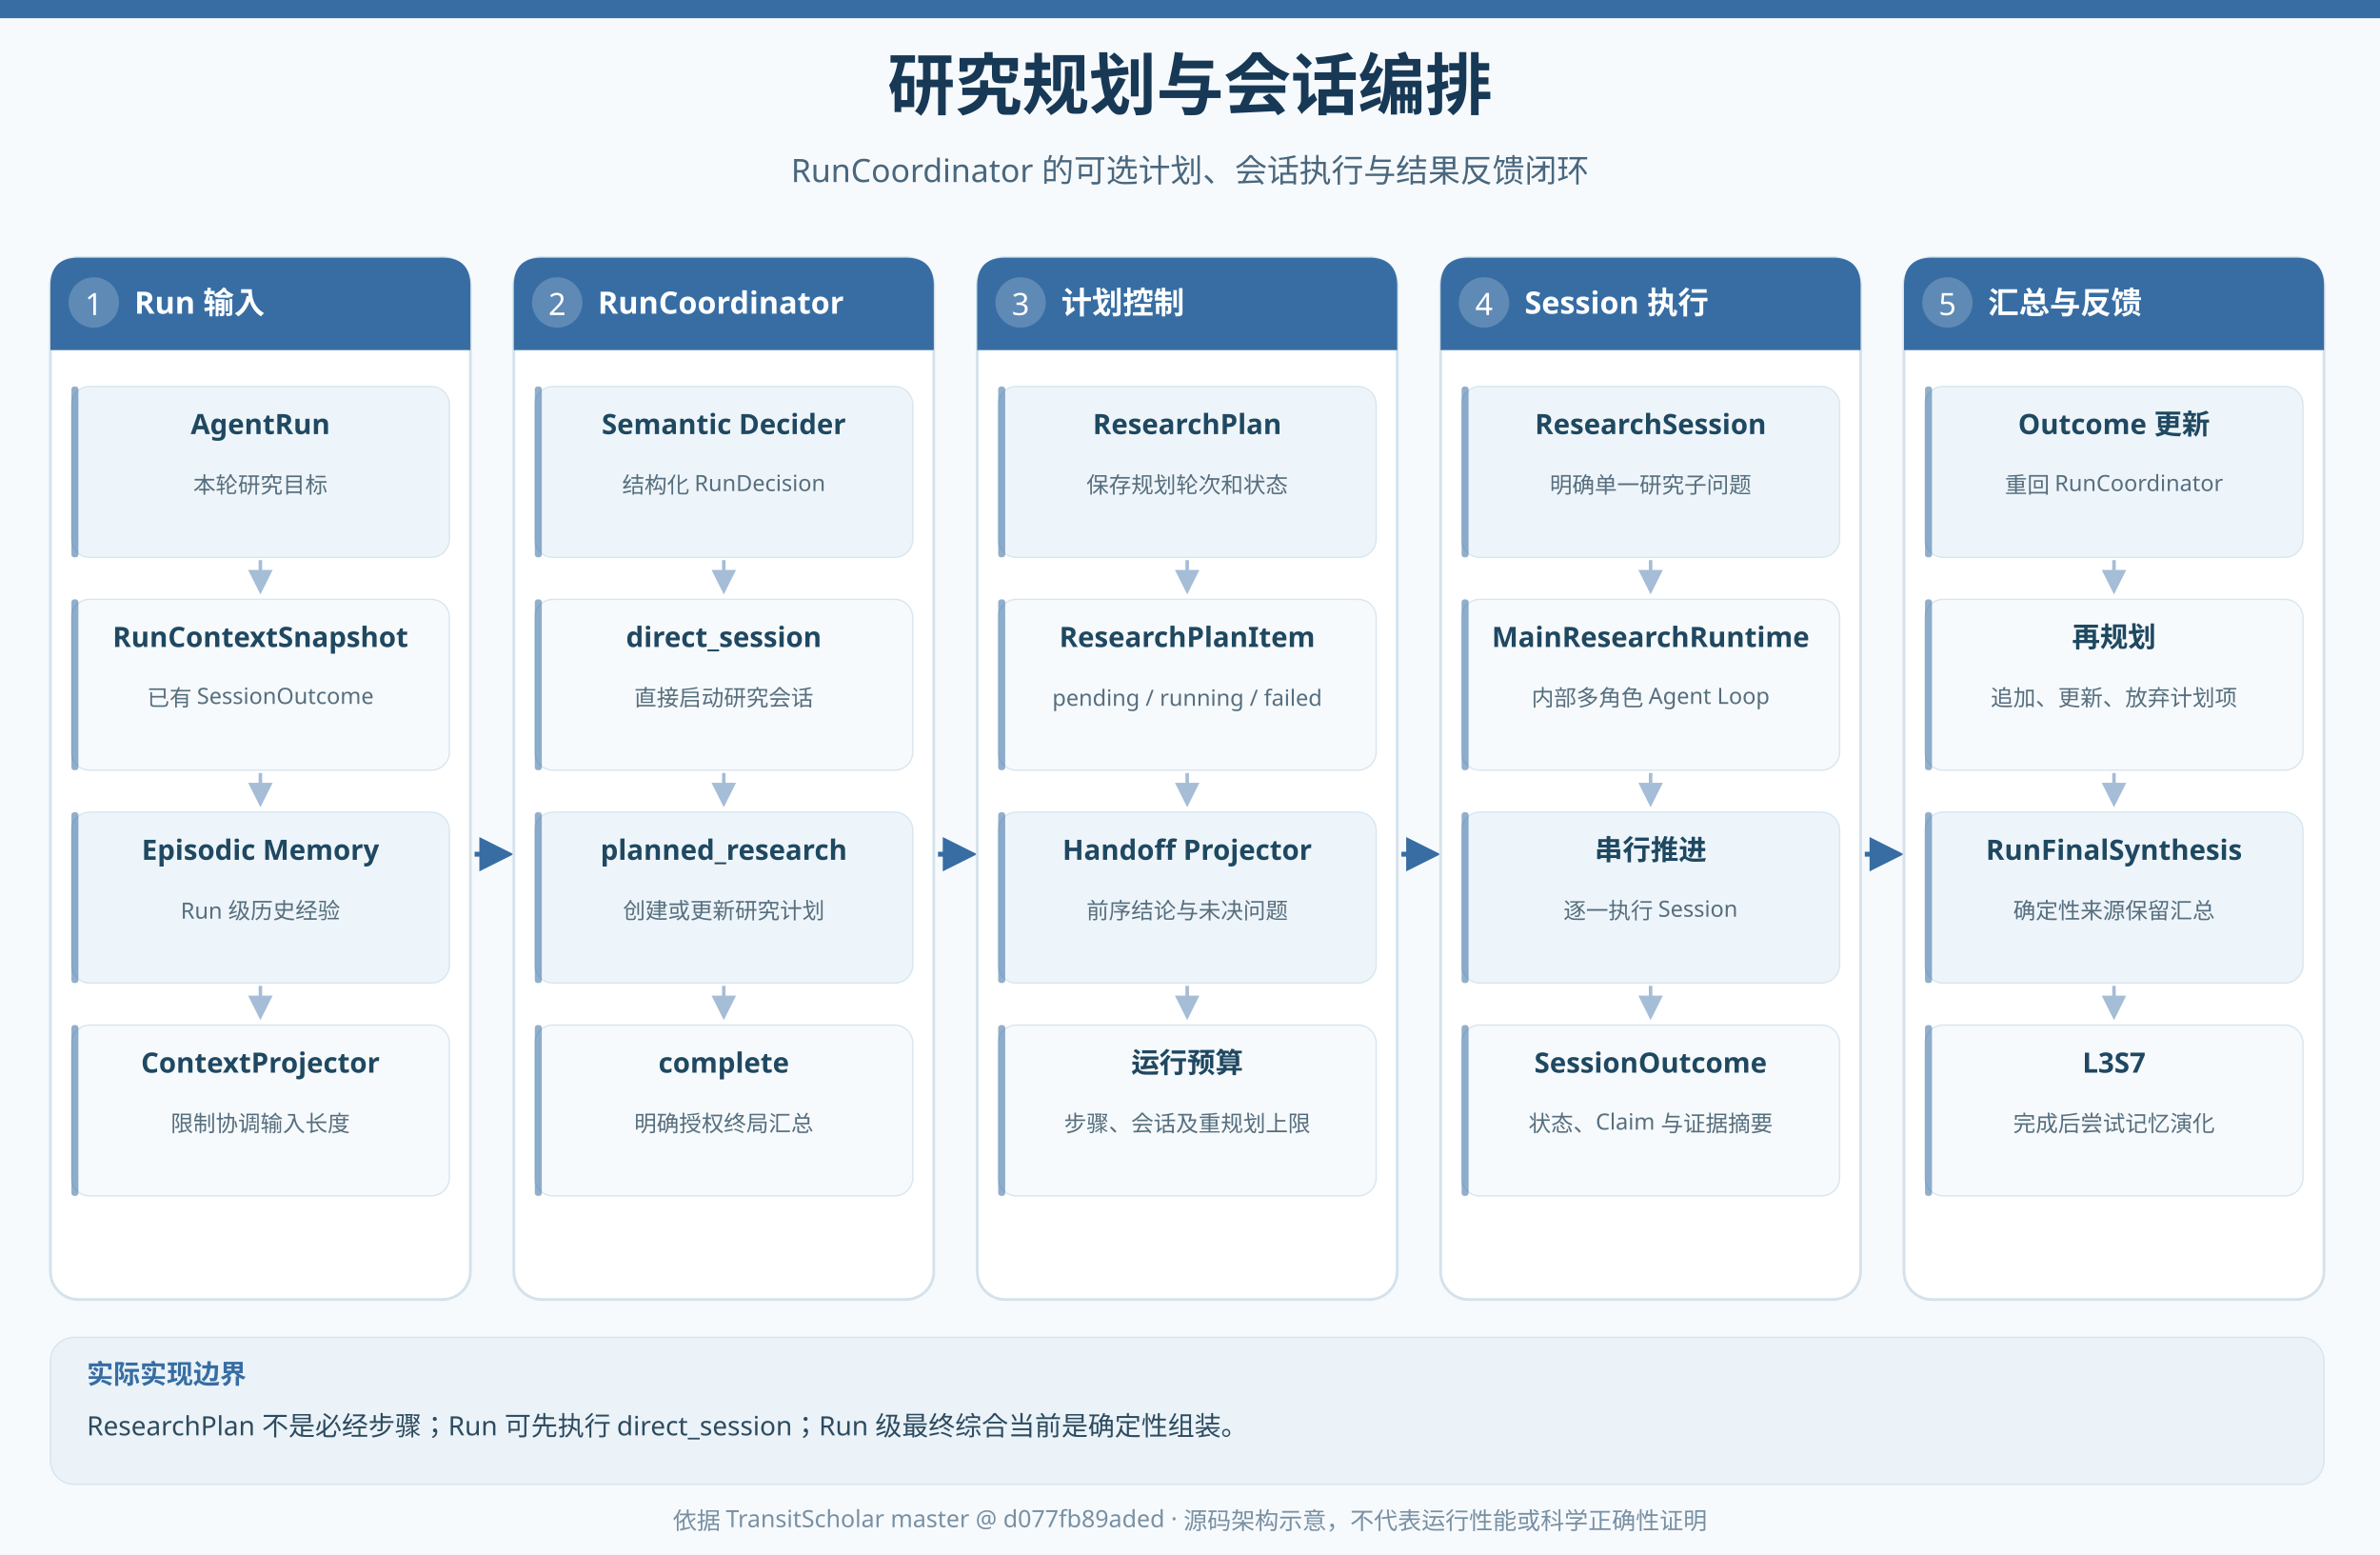
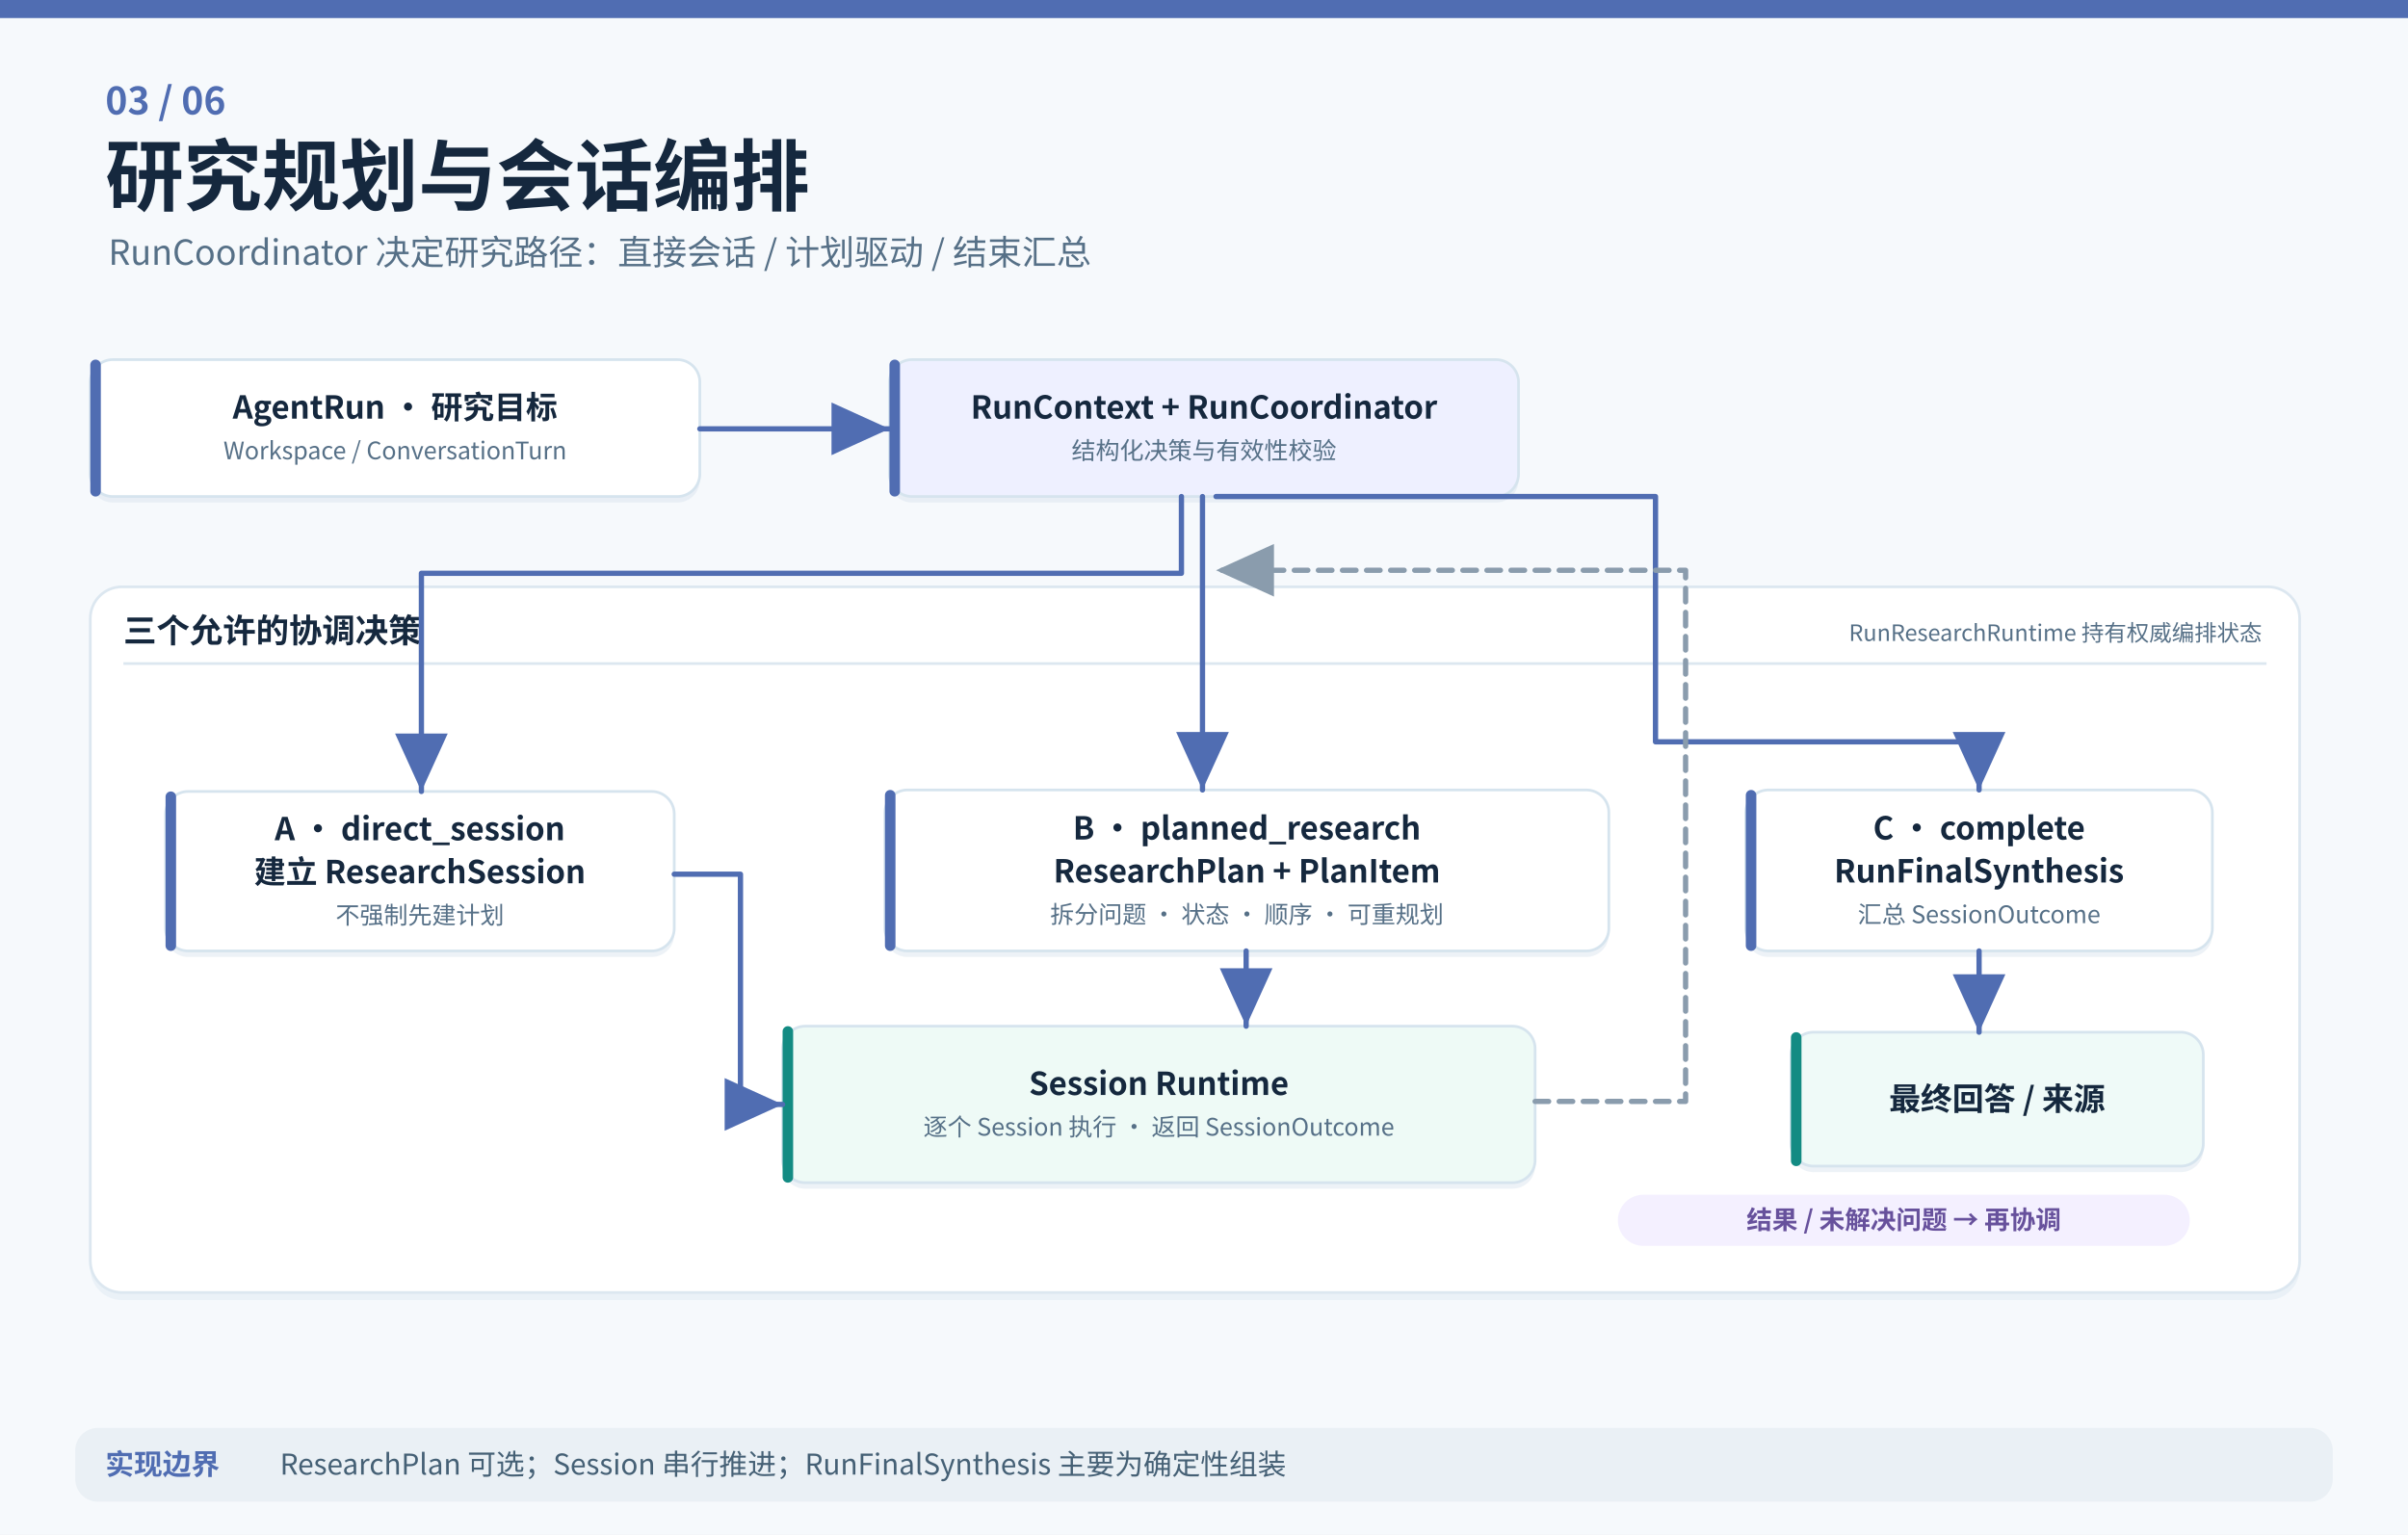
- <svg xmlns="http://www.w3.org/2000/svg" width="1700" height="1110" viewBox="0 0 1700 1110" role="img" aria-labelledby="title">
+ <svg xmlns="http://www.w3.org/2000/svg" baseProfile="full" height="1020px" version="1.1" viewBox="0 0 1600 1020" width="1600px">
  <defs>
-     <marker id="ar" viewBox="0 0 10 10" refX="8" refY="5" markerWidth="7" markerHeight="7" orient="auto">
-       <path d="M0 0L10 5L0 10Z" fill="#376da3" />
+     <marker id="arrow" markerHeight="12" markerWidth="13" orient="auto" refX="12" refY="6">
+       <path d="M 1 1 L 12 6 L 1 11 z" fill="#506db2" />
+     </marker>
+     <marker id="arrowmute" markerHeight="12" markerWidth="13" orient="auto" refX="12" refY="6">
+       <path d="M 1 1 L 12 6 L 1 11 z" fill="#8a9cad" />
    </marker>
  </defs>
-   <rect width="1700" height="1110" fill="#f7fafd" />
-   <style>text{font-family:"Noto Sans SC","Microsoft YaHei","PingFang SC",sans-serif}</style>
-   <rect width="1700" height="13" fill="#376da3" />
-   <text x="850" y="78" text-anchor="middle" font-size="48" font-weight="700" fill="#173956">研究规划与会话编排</text>
-   <text x="850" y="130" text-anchor="middle" font-size="23" fill="#49677d">RunCoordinator 的可选计划、会话执行与结果反馈闭环</text>
-   <rect x="36" y="184" width="300" height="744" rx="20" fill="#fff" stroke="#d4e2eb" stroke-width="2" />
-   <path d="M56 184H316Q336 184 336 204V250H36V204Q36 184 56 184Z" fill="#376da3" />
-   <circle cx="67" cy="216" r="18" fill="#ffffff" opacity=".2" />
-   <text x="67" y="225" text-anchor="middle" font-size="22" fill="#fff">1</text>
-   <text x="96" y="224" fill="#fff" font-size="22" font-weight="700">Run 输入</text>
-   <rect x="51" y="276" width="270" height="122" rx="13" fill="#eef5fa" stroke="#d9e6ef" />
-   <rect x="51" y="276" width="5" height="122" rx="2" fill="#376da3" opacity=".55" />
-   <text x="186" y="310" text-anchor="middle" font-size="20" font-weight="700" fill="#1f4861">
-     <tspan x="186" dy="0">AgentRun</tspan>
-   </text>
-   <text x="186" y="352" text-anchor="middle" font-size="16" fill="#566e7e">
-     <tspan x="186" dy="0">本轮研究目标</tspan>
-   </text>
-   <path d="M186 400v21" stroke="#376da3" opacity=".45" stroke-width="2.5" marker-end="url(#ar)" />
-   <rect x="51" y="428" width="270" height="122" rx="13" fill="#f6fafc" stroke="#d9e6ef" />
-   <rect x="51" y="428" width="5" height="122" rx="2" fill="#376da3" opacity=".55" />
-   <text x="186" y="462" text-anchor="middle" font-size="20" font-weight="700" fill="#1f4861">
-     <tspan x="186" dy="0">RunContextSnapshot</tspan>
-   </text>
-   <text x="186" y="504" text-anchor="middle" font-size="16" fill="#566e7e">
-     <tspan x="186" dy="0">已有 SessionOutcome</tspan>
-   </text>
-   <path d="M186 552v21" stroke="#376da3" opacity=".45" stroke-width="2.5" marker-end="url(#ar)" />
-   <rect x="51" y="580" width="270" height="122" rx="13" fill="#eef5fa" stroke="#d9e6ef" />
-   <rect x="51" y="580" width="5" height="122" rx="2" fill="#376da3" opacity=".55" />
-   <text x="186" y="614" text-anchor="middle" font-size="20" font-weight="700" fill="#1f4861">
-     <tspan x="186" dy="0">Episodic Memory</tspan>
-   </text>
-   <text x="186" y="656" text-anchor="middle" font-size="16" fill="#566e7e">
-     <tspan x="186" dy="0">Run 级历史经验</tspan>
-   </text>
-   <path d="M186 704v21" stroke="#376da3" opacity=".45" stroke-width="2.5" marker-end="url(#ar)" />
-   <rect x="51" y="732" width="270" height="122" rx="13" fill="#f6fafc" stroke="#d9e6ef" />
-   <rect x="51" y="732" width="5" height="122" rx="2" fill="#376da3" opacity=".55" />
-   <text x="186" y="766" text-anchor="middle" font-size="20" font-weight="700" fill="#1f4861">
-     <tspan x="186" dy="0">ContextProjector</tspan>
-   </text>
-   <text x="186" y="808" text-anchor="middle" font-size="16" fill="#566e7e">
-     <tspan x="186" dy="0">限制协调输入长度</tspan>
-   </text>
-   <path d="M339 610h23" stroke="#376da3" stroke-width="3.5" fill="none" marker-end="url(#ar)" />
-   <rect x="367" y="184" width="300" height="744" rx="20" fill="#fff" stroke="#d4e2eb" stroke-width="2" />
-   <path d="M387 184H647Q667 184 667 204V250H367V204Q367 184 387 184Z" fill="#376da3" />
-   <circle cx="398" cy="216" r="18" fill="#ffffff" opacity=".2" />
-   <text x="398" y="225" text-anchor="middle" font-size="22" fill="#fff">2</text>
-   <text x="427" y="224" fill="#fff" font-size="22" font-weight="700">RunCoordinator</text>
-   <rect x="382" y="276" width="270" height="122" rx="13" fill="#eef5fa" stroke="#d9e6ef" />
-   <rect x="382" y="276" width="5" height="122" rx="2" fill="#376da3" opacity=".55" />
-   <text x="517" y="310" text-anchor="middle" font-size="20" font-weight="700" fill="#1f4861">
-     <tspan x="517" dy="0">Semantic Decider</tspan>
-   </text>
-   <text x="517" y="352" text-anchor="middle" font-size="16" fill="#566e7e">
-     <tspan x="517" dy="0">结构化 RunDecision</tspan>
-   </text>
-   <path d="M517 400v21" stroke="#376da3" opacity=".45" stroke-width="2.5" marker-end="url(#ar)" />
-   <rect x="382" y="428" width="270" height="122" rx="13" fill="#f6fafc" stroke="#d9e6ef" />
-   <rect x="382" y="428" width="5" height="122" rx="2" fill="#376da3" opacity=".55" />
-   <text x="517" y="462" text-anchor="middle" font-size="20" font-weight="700" fill="#1f4861">
-     <tspan x="517" dy="0">direct_session</tspan>
-   </text>
-   <text x="517" y="504" text-anchor="middle" font-size="16" fill="#566e7e">
-     <tspan x="517" dy="0">直接启动研究会话</tspan>
-   </text>
-   <path d="M517 552v21" stroke="#376da3" opacity=".45" stroke-width="2.5" marker-end="url(#ar)" />
-   <rect x="382" y="580" width="270" height="122" rx="13" fill="#eef5fa" stroke="#d9e6ef" />
-   <rect x="382" y="580" width="5" height="122" rx="2" fill="#376da3" opacity=".55" />
-   <text x="517" y="614" text-anchor="middle" font-size="20" font-weight="700" fill="#1f4861">
-     <tspan x="517" dy="0">planned_research</tspan>
-   </text>
-   <text x="517" y="656" text-anchor="middle" font-size="16" fill="#566e7e">
-     <tspan x="517" dy="0">创建或更新研究计划</tspan>
-   </text>
-   <path d="M517 704v21" stroke="#376da3" opacity=".45" stroke-width="2.5" marker-end="url(#ar)" />
-   <rect x="382" y="732" width="270" height="122" rx="13" fill="#f6fafc" stroke="#d9e6ef" />
-   <rect x="382" y="732" width="5" height="122" rx="2" fill="#376da3" opacity=".55" />
-   <text x="517" y="766" text-anchor="middle" font-size="20" font-weight="700" fill="#1f4861">
-     <tspan x="517" dy="0">complete</tspan>
-   </text>
-   <text x="517" y="808" text-anchor="middle" font-size="16" fill="#566e7e">
-     <tspan x="517" dy="0">明确授权终局汇总</tspan>
-   </text>
-   <path d="M670 610h23" stroke="#376da3" stroke-width="3.5" fill="none" marker-end="url(#ar)" />
-   <rect x="698" y="184" width="300" height="744" rx="20" fill="#fff" stroke="#d4e2eb" stroke-width="2" />
-   <path d="M718 184H978Q998 184 998 204V250H698V204Q698 184 718 184Z" fill="#376da3" />
-   <circle cx="729" cy="216" r="18" fill="#ffffff" opacity=".2" />
-   <text x="729" y="225" text-anchor="middle" font-size="22" fill="#fff">3</text>
-   <text x="758" y="224" fill="#fff" font-size="22" font-weight="700">计划控制</text>
-   <rect x="713" y="276" width="270" height="122" rx="13" fill="#eef5fa" stroke="#d9e6ef" />
-   <rect x="713" y="276" width="5" height="122" rx="2" fill="#376da3" opacity=".55" />
-   <text x="848" y="310" text-anchor="middle" font-size="20" font-weight="700" fill="#1f4861">
-     <tspan x="848" dy="0">ResearchPlan</tspan>
-   </text>
-   <text x="848" y="352" text-anchor="middle" font-size="16" fill="#566e7e">
-     <tspan x="848" dy="0">保存规划轮次和状态</tspan>
-   </text>
-   <path d="M848 400v21" stroke="#376da3" opacity=".45" stroke-width="2.5" marker-end="url(#ar)" />
-   <rect x="713" y="428" width="270" height="122" rx="13" fill="#f6fafc" stroke="#d9e6ef" />
-   <rect x="713" y="428" width="5" height="122" rx="2" fill="#376da3" opacity=".55" />
-   <text x="848" y="462" text-anchor="middle" font-size="20" font-weight="700" fill="#1f4861">
-     <tspan x="848" dy="0">ResearchPlanItem</tspan>
-   </text>
-   <text x="848" y="504" text-anchor="middle" font-size="16" fill="#566e7e">
-     <tspan x="848" dy="0">pending / running / failed</tspan>
-   </text>
-   <path d="M848 552v21" stroke="#376da3" opacity=".45" stroke-width="2.5" marker-end="url(#ar)" />
-   <rect x="713" y="580" width="270" height="122" rx="13" fill="#eef5fa" stroke="#d9e6ef" />
-   <rect x="713" y="580" width="5" height="122" rx="2" fill="#376da3" opacity=".55" />
-   <text x="848" y="614" text-anchor="middle" font-size="20" font-weight="700" fill="#1f4861">
-     <tspan x="848" dy="0">Handoff Projector</tspan>
-   </text>
-   <text x="848" y="656" text-anchor="middle" font-size="16" fill="#566e7e">
-     <tspan x="848" dy="0">前序结论与未决问题</tspan>
-   </text>
-   <path d="M848 704v21" stroke="#376da3" opacity=".45" stroke-width="2.5" marker-end="url(#ar)" />
-   <rect x="713" y="732" width="270" height="122" rx="13" fill="#f6fafc" stroke="#d9e6ef" />
-   <rect x="713" y="732" width="5" height="122" rx="2" fill="#376da3" opacity=".55" />
-   <text x="848" y="766" text-anchor="middle" font-size="20" font-weight="700" fill="#1f4861">
-     <tspan x="848" dy="0">运行预算</tspan>
-   </text>
-   <text x="848" y="808" text-anchor="middle" font-size="16" fill="#566e7e">
-     <tspan x="848" dy="0">步骤、会话及重规划上限</tspan>
-   </text>
-   <path d="M1001 610h23" stroke="#376da3" stroke-width="3.5" fill="none" marker-end="url(#ar)" />
-   <rect x="1029" y="184" width="300" height="744" rx="20" fill="#fff" stroke="#d4e2eb" stroke-width="2" />
-   <path d="M1049 184H1309Q1329 184 1329 204V250H1029V204Q1029 184 1049 184Z" fill="#376da3" />
-   <circle cx="1060" cy="216" r="18" fill="#ffffff" opacity=".2" />
-   <text x="1060" y="225" text-anchor="middle" font-size="22" fill="#fff">4</text>
-   <text x="1089" y="224" fill="#fff" font-size="22" font-weight="700">Session 执行</text>
-   <rect x="1044" y="276" width="270" height="122" rx="13" fill="#eef5fa" stroke="#d9e6ef" />
-   <rect x="1044" y="276" width="5" height="122" rx="2" fill="#376da3" opacity=".55" />
-   <text x="1179" y="310" text-anchor="middle" font-size="20" font-weight="700" fill="#1f4861">
-     <tspan x="1179" dy="0">ResearchSession</tspan>
-   </text>
-   <text x="1179" y="352" text-anchor="middle" font-size="16" fill="#566e7e">
-     <tspan x="1179" dy="0">明确单一研究子问题</tspan>
-   </text>
-   <path d="M1179 400v21" stroke="#376da3" opacity=".45" stroke-width="2.5" marker-end="url(#ar)" />
-   <rect x="1044" y="428" width="270" height="122" rx="13" fill="#f6fafc" stroke="#d9e6ef" />
-   <rect x="1044" y="428" width="5" height="122" rx="2" fill="#376da3" opacity=".55" />
-   <text x="1179" y="462" text-anchor="middle" font-size="20" font-weight="700" fill="#1f4861">
-     <tspan x="1179" dy="0">MainResearchRuntime</tspan>
-   </text>
-   <text x="1179" y="504" text-anchor="middle" font-size="16" fill="#566e7e">
-     <tspan x="1179" dy="0">内部多角色 Agent Loop</tspan>
-   </text>
-   <path d="M1179 552v21" stroke="#376da3" opacity=".45" stroke-width="2.5" marker-end="url(#ar)" />
-   <rect x="1044" y="580" width="270" height="122" rx="13" fill="#eef5fa" stroke="#d9e6ef" />
-   <rect x="1044" y="580" width="5" height="122" rx="2" fill="#376da3" opacity=".55" />
-   <text x="1179" y="614" text-anchor="middle" font-size="20" font-weight="700" fill="#1f4861">
-     <tspan x="1179" dy="0">串行推进</tspan>
-   </text>
-   <text x="1179" y="656" text-anchor="middle" font-size="16" fill="#566e7e">
-     <tspan x="1179" dy="0">逐一执行 Session</tspan>
-   </text>
-   <path d="M1179 704v21" stroke="#376da3" opacity=".45" stroke-width="2.5" marker-end="url(#ar)" />
-   <rect x="1044" y="732" width="270" height="122" rx="13" fill="#f6fafc" stroke="#d9e6ef" />
-   <rect x="1044" y="732" width="5" height="122" rx="2" fill="#376da3" opacity=".55" />
-   <text x="1179" y="766" text-anchor="middle" font-size="20" font-weight="700" fill="#1f4861">
-     <tspan x="1179" dy="0">SessionOutcome</tspan>
-   </text>
-   <text x="1179" y="808" text-anchor="middle" font-size="16" fill="#566e7e">
-     <tspan x="1179" dy="0">状态、Claim 与证据摘要</tspan>
-   </text>
-   <path d="M1332 610h23" stroke="#376da3" stroke-width="3.5" fill="none" marker-end="url(#ar)" />
-   <rect x="1360" y="184" width="300" height="744" rx="20" fill="#fff" stroke="#d4e2eb" stroke-width="2" />
-   <path d="M1380 184H1640Q1660 184 1660 204V250H1360V204Q1360 184 1380 184Z" fill="#376da3" />
-   <circle cx="1391" cy="216" r="18" fill="#ffffff" opacity=".2" />
-   <text x="1391" y="225" text-anchor="middle" font-size="22" fill="#fff">5</text>
-   <text x="1420" y="224" fill="#fff" font-size="22" font-weight="700">汇总与反馈</text>
-   <rect x="1375" y="276" width="270" height="122" rx="13" fill="#eef5fa" stroke="#d9e6ef" />
-   <rect x="1375" y="276" width="5" height="122" rx="2" fill="#376da3" opacity=".55" />
-   <text x="1510" y="310" text-anchor="middle" font-size="20" font-weight="700" fill="#1f4861">
-     <tspan x="1510" dy="0">Outcome 更新</tspan>
-   </text>
-   <text x="1510" y="352" text-anchor="middle" font-size="16" fill="#566e7e">
-     <tspan x="1510" dy="0">重回 RunCoordinator</tspan>
-   </text>
-   <path d="M1510 400v21" stroke="#376da3" opacity=".45" stroke-width="2.5" marker-end="url(#ar)" />
-   <rect x="1375" y="428" width="270" height="122" rx="13" fill="#f6fafc" stroke="#d9e6ef" />
-   <rect x="1375" y="428" width="5" height="122" rx="2" fill="#376da3" opacity=".55" />
-   <text x="1510" y="462" text-anchor="middle" font-size="20" font-weight="700" fill="#1f4861">
-     <tspan x="1510" dy="0">再规划</tspan>
-   </text>
-   <text x="1510" y="504" text-anchor="middle" font-size="16" fill="#566e7e">
-     <tspan x="1510" dy="0">追加、更新、放弃计划项</tspan>
-   </text>
-   <path d="M1510 552v21" stroke="#376da3" opacity=".45" stroke-width="2.5" marker-end="url(#ar)" />
-   <rect x="1375" y="580" width="270" height="122" rx="13" fill="#eef5fa" stroke="#d9e6ef" />
-   <rect x="1375" y="580" width="5" height="122" rx="2" fill="#376da3" opacity=".55" />
-   <text x="1510" y="614" text-anchor="middle" font-size="20" font-weight="700" fill="#1f4861">
-     <tspan x="1510" dy="0">RunFinalSynthesis</tspan>
-   </text>
-   <text x="1510" y="656" text-anchor="middle" font-size="16" fill="#566e7e">
-     <tspan x="1510" dy="0">确定性来源保留汇总</tspan>
-   </text>
-   <path d="M1510 704v21" stroke="#376da3" opacity=".45" stroke-width="2.5" marker-end="url(#ar)" />
-   <rect x="1375" y="732" width="270" height="122" rx="13" fill="#f6fafc" stroke="#d9e6ef" />
-   <rect x="1375" y="732" width="5" height="122" rx="2" fill="#376da3" opacity=".55" />
-   <text x="1510" y="766" text-anchor="middle" font-size="20" font-weight="700" fill="#1f4861">
-     <tspan x="1510" dy="0">L3S7</tspan>
-   </text>
-   <text x="1510" y="808" text-anchor="middle" font-size="16" fill="#566e7e">
-     <tspan x="1510" dy="0">完成后尝试记忆演化</tspan>
-   </text>
-   <rect x="36" y="955" width="1624" height="105" rx="17" fill="#ebf3f8" stroke="#d5e6ef" />
-   <text x="62" y="988" font-size="19" font-weight="600" fill="#376da3">实际实现边界</text>
-   <text x="62" y="1025" font-size="19" fill="#2d4b60">
-     <tspan x="62" dy="0">ResearchPlan 不是必经步骤；Run 可先执行 direct_session；Run 级最终综合当前是确定性组装。</tspan>
-   </text>
-   <text x="850" y="1092" text-anchor="middle" font-size="17" fill="#7890a3">依据 TransitScholar master @ d077fb89aded · 源码架构示意，不代表运行性能或科学正确性证明</text>
+   <g id="shapes">
+     <rect fill="#f6f9fc" height="1020" width="1600" x="0" y="0" />
+     <rect fill="#506db2" height="12" width="1600" x="0" y="0" />
+     <text fill="#506db2" font-family="Noto Sans CJK SC" font-size="25" font-weight="700" x="70" y="76">03 / 06</text>
+     <text fill="#15283e" font-family="Noto Sans CJK SC" font-size="52" font-weight="700" x="70" y="136">研究规划与会话编排</text>
+     <text fill="#567087" font-family="Noto Sans CJK SC" font-size="23" x="72" y="176">RunCoordinator 决定研究路径：直接会话 / 计划驱动 / 结束汇总</text>
+     <rect fill="#eaf0f5" height="49" rx="15" width="1500" x="50" y="949" />
+     <text fill="#506db2" font-family="Noto Sans CJK SC" font-size="19" font-weight="700" x="70" y="980">实现边界</text>
+     <text fill="#456075" font-family="Noto Sans CJK SC" font-size="19" font-weight="400" x="186" y="980">ResearchPlan 可选；Session 串行推进；RunFinalSynthesis 主要为确定性组装</text>
+     <rect fill="#d3dfea" height="91" opacity="0.4" rx="15" width="405" x="60" y="243" />
+     <rect fill="#ffffff" height="91" rx="15" stroke="#d6e4ee" stroke-width="1.8" width="405" x="60" y="239" />
+     <rect fill="#506db2" height="91" rx="3.5" width="7" x="60" y="239" />
+     <text fill="#15283e" font-family="Noto Sans CJK SC" font-size="21" font-weight="700" text-anchor="middle" x="262.5" y="278.22">AgentRun · 研究目标</text>
+     <text fill="#567087" font-family="Noto Sans CJK SC" font-size="16" font-weight="400" text-anchor="middle" x="262.5" y="305.22">Workspace / ConversationTurn</text>
+     <rect fill="#d3dfea" height="91" opacity="0.4" rx="15" width="418" x="591" y="243" />
+     <rect fill="#eef0ff" height="91" rx="15" stroke="#d6e4ee" stroke-width="1.8" width="418" x="591" y="239" />
+     <rect fill="#506db2" height="91" rx="3.5" width="7" x="591" y="239" />
+     <text fill="#15283e" font-family="Noto Sans CJK SC" font-size="21" font-weight="700" text-anchor="middle" x="800.0" y="278.22">RunContext + RunCoordinator</text>
+     <text fill="#567087" font-family="Noto Sans CJK SC" font-size="16" font-weight="400" text-anchor="middle" x="800.0" y="305.22">结构化决策与有效性校验</text>
+     <rect fill="#e4edf5" height="469" opacity="0.68" rx="21" width="1468" x="60" y="395" />
+     <rect fill="#fff" height="469" rx="21" stroke="#dce7f0" stroke-width="1.8" width="1468" x="60" y="390" />
+     <text fill="#15283e" font-family="Noto Sans CJK SC" font-size="22" font-weight="700" x="82" y="427">三个允许的协调决策</text>
+     <line stroke="#dce7f0" stroke-width="1.8" x1="82" x2="1506" y1="441" y2="441" />
+     <text fill="#567087" font-family="Noto Sans CJK SC" font-size="15" font-weight="400" text-anchor="end" x="1503" y="426">RunResearchRuntime 持有权威编排状态</text>
+     <rect fill="#d3dfea" height="106" opacity="0.4" rx="15" width="338" x="110" y="530" />
+     <rect fill="#ffffff" height="106" rx="15" stroke="#d6e4ee" stroke-width="1.8" width="338" x="110" y="526" />
+     <rect fill="#506db2" height="106" rx="3.5" width="7" x="110" y="526" />
+     <text fill="#15283e" font-family="Noto Sans CJK SC" font-size="21" font-weight="700" text-anchor="middle" x="279.0" y="558.44">A · direct_session</text>
+     <text fill="#15283e" font-family="Noto Sans CJK SC" font-size="21" font-weight="700" text-anchor="middle" x="279.0" y="587.0">建立 ResearchSession</text>
+     <text fill="#567087" font-family="Noto Sans CJK SC" font-size="16" font-weight="400" text-anchor="middle" x="279.0" y="614.0">不强制先建计划</text>
+     <rect fill="#d3dfea" height="107" opacity="0.4" rx="15" width="481" x="588" y="529" />
+     <rect fill="#ffffff" height="107" rx="15" stroke="#d6e4ee" stroke-width="1.8" width="481" x="588" y="525" />
+     <rect fill="#506db2" height="107" rx="3.5" width="7" x="588" y="525" />
+     <text fill="#15283e" font-family="Noto Sans CJK SC" font-size="21" font-weight="700" text-anchor="middle" x="828.5" y="557.94">B · planned_research</text>
+     <text fill="#15283e" font-family="Noto Sans CJK SC" font-size="21" font-weight="700" text-anchor="middle" x="828.5" y="586.5">ResearchPlan + PlanItem</text>
+     <text fill="#567087" font-family="Noto Sans CJK SC" font-size="16" font-weight="400" text-anchor="middle" x="828.5" y="613.5">拆分问题 · 状态 · 顺序 · 可重规划</text>
+     <rect fill="#d3dfea" height="107" opacity="0.4" rx="15" width="310" x="1160" y="529" />
+     <rect fill="#ffffff" height="107" rx="15" stroke="#d6e4ee" stroke-width="1.8" width="310" x="1160" y="525" />
+     <rect fill="#506db2" height="107" rx="3.5" width="7" x="1160" y="525" />
+     <text fill="#15283e" font-family="Noto Sans CJK SC" font-size="21" font-weight="700" text-anchor="middle" x="1315.0" y="557.94">C · complete</text>
+     <text fill="#15283e" font-family="Noto Sans CJK SC" font-size="21" font-weight="700" text-anchor="middle" x="1315.0" y="586.5">RunFinalSynthesis</text>
+     <text fill="#567087" font-family="Noto Sans CJK SC" font-size="16" font-weight="400" text-anchor="middle" x="1315.0" y="613.5">汇总 SessionOutcome</text>
+     <rect fill="#d3dfea" height="104" opacity="0.4" rx="15" width="500" x="520" y="686" />
+     <rect fill="#eefaf6" height="104" rx="15" stroke="#d6e4ee" stroke-width="1.8" width="500" x="520" y="682" />
+     <rect fill="#138b83" height="104" rx="3.5" width="7" x="520" y="682" />
+     <text fill="#15283e" font-family="Noto Sans CJK SC" font-size="21" font-weight="700" text-anchor="middle" x="770.0" y="727.72">Session Runtime</text>
+     <text fill="#567087" font-family="Noto Sans CJK SC" font-size="16" font-weight="400" text-anchor="middle" x="770.0" y="754.72">逐个 Session 执行 · 返回 SessionOutcome</text>
+     <rect fill="#f4f0ff" height="34" rx="17.0" width="380" x="1075" y="794" />
+     <text fill="#67519c" font-family="Noto Sans CJK SC" font-size="17" font-weight="700" text-anchor="middle" x="1265.0" y="816.78">结果 / 未解决问题 → 再协调</text>
+     <rect fill="#d3dfea" height="89" opacity="0.4" rx="15" width="274" x="1190" y="690" />
+     <rect fill="#effaf8" height="89" rx="15" stroke="#d6e4ee" stroke-width="1.8" width="274" x="1190" y="686" />
+     <rect fill="#138b83" height="89" rx="3.5" width="7" x="1190" y="686" />
+     <text fill="#15283e" font-family="Noto Sans CJK SC" font-size="21" font-weight="700" text-anchor="middle" x="1327.0" y="737.85">最终回答 / 来源</text>
+   </g>
+   <g id="edges">
+     <path d="M 465,285 L 591,285" fill="none" marker-end="url(#arrow)" stroke="#506db2" stroke-dasharray="none" stroke-linecap="round" stroke-linejoin="round" stroke-width="3.5" />
+     <path d="M 785,330 L 785,381 L 280,381 L 280,526" fill="none" marker-end="url(#arrow)" stroke="#506db2" stroke-dasharray="none" stroke-linecap="round" stroke-linejoin="round" stroke-width="3.5" />
+     <path d="M 799,330 L 799,525" fill="none" marker-end="url(#arrow)" stroke="#506db2" stroke-dasharray="none" stroke-linecap="round" stroke-linejoin="round" stroke-width="3.5" />
+     <path d="M 808,330 L 1100,330 L 1100,493 L 1315,493 L 1315,525" fill="none" marker-end="url(#arrow)" stroke="#506db2" stroke-dasharray="none" stroke-linecap="round" stroke-linejoin="round" stroke-width="3.5" />
+     <path d="M 448,581 L 492,581 L 492,734 L 520,734" fill="none" marker-end="url(#arrow)" stroke="#506db2" stroke-dasharray="none" stroke-linecap="round" stroke-linejoin="round" stroke-width="3.5" />
+     <path d="M 828,632 L 828,682" fill="none" marker-end="url(#arrow)" stroke="#506db2" stroke-dasharray="none" stroke-linecap="round" stroke-linejoin="round" stroke-width="3.5" />
+     <path d="M 1020,732 L 1120,732 L 1120,379 L 808,379" fill="none" marker-end="url(#arrowmute)" stroke="#8a9cad" stroke-dasharray="9 7" stroke-linecap="round" stroke-linejoin="round" stroke-width="3.5" />
+     <path d="M 1315,632 L 1315,686" fill="none" marker-end="url(#arrow)" stroke="#506db2" stroke-dasharray="none" stroke-linecap="round" stroke-linejoin="round" stroke-width="3.5" />
+   </g>
</svg>
